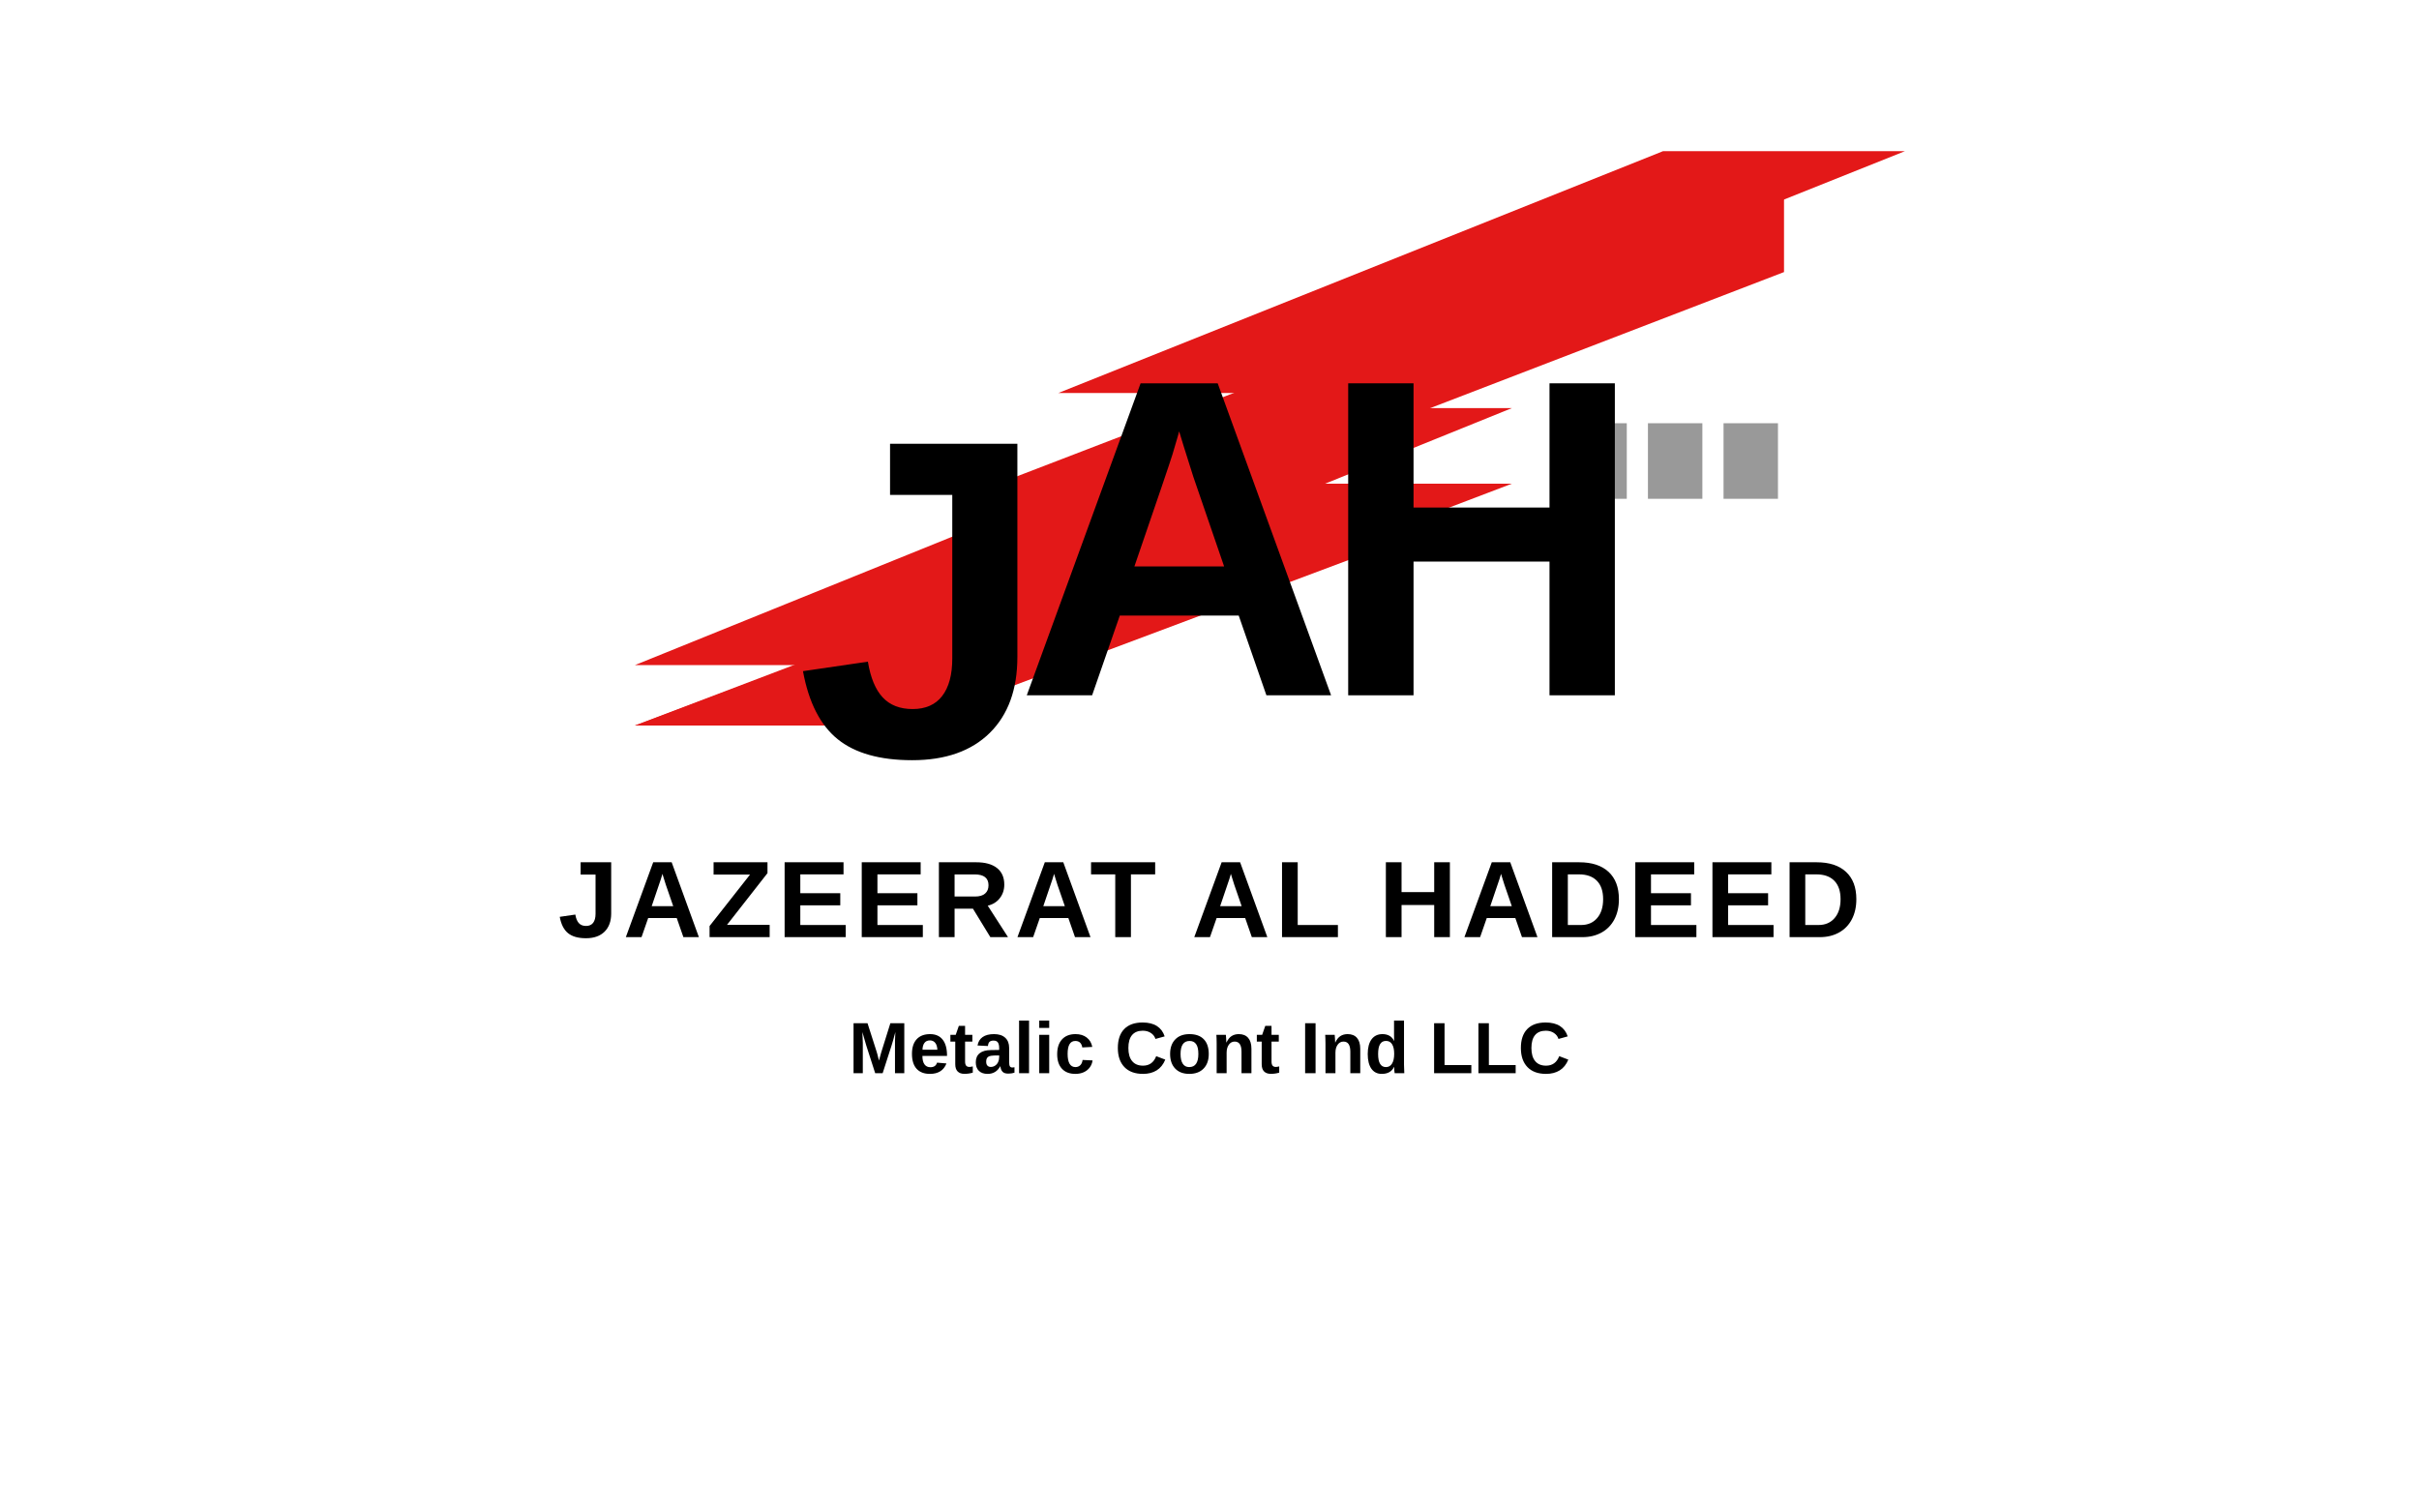
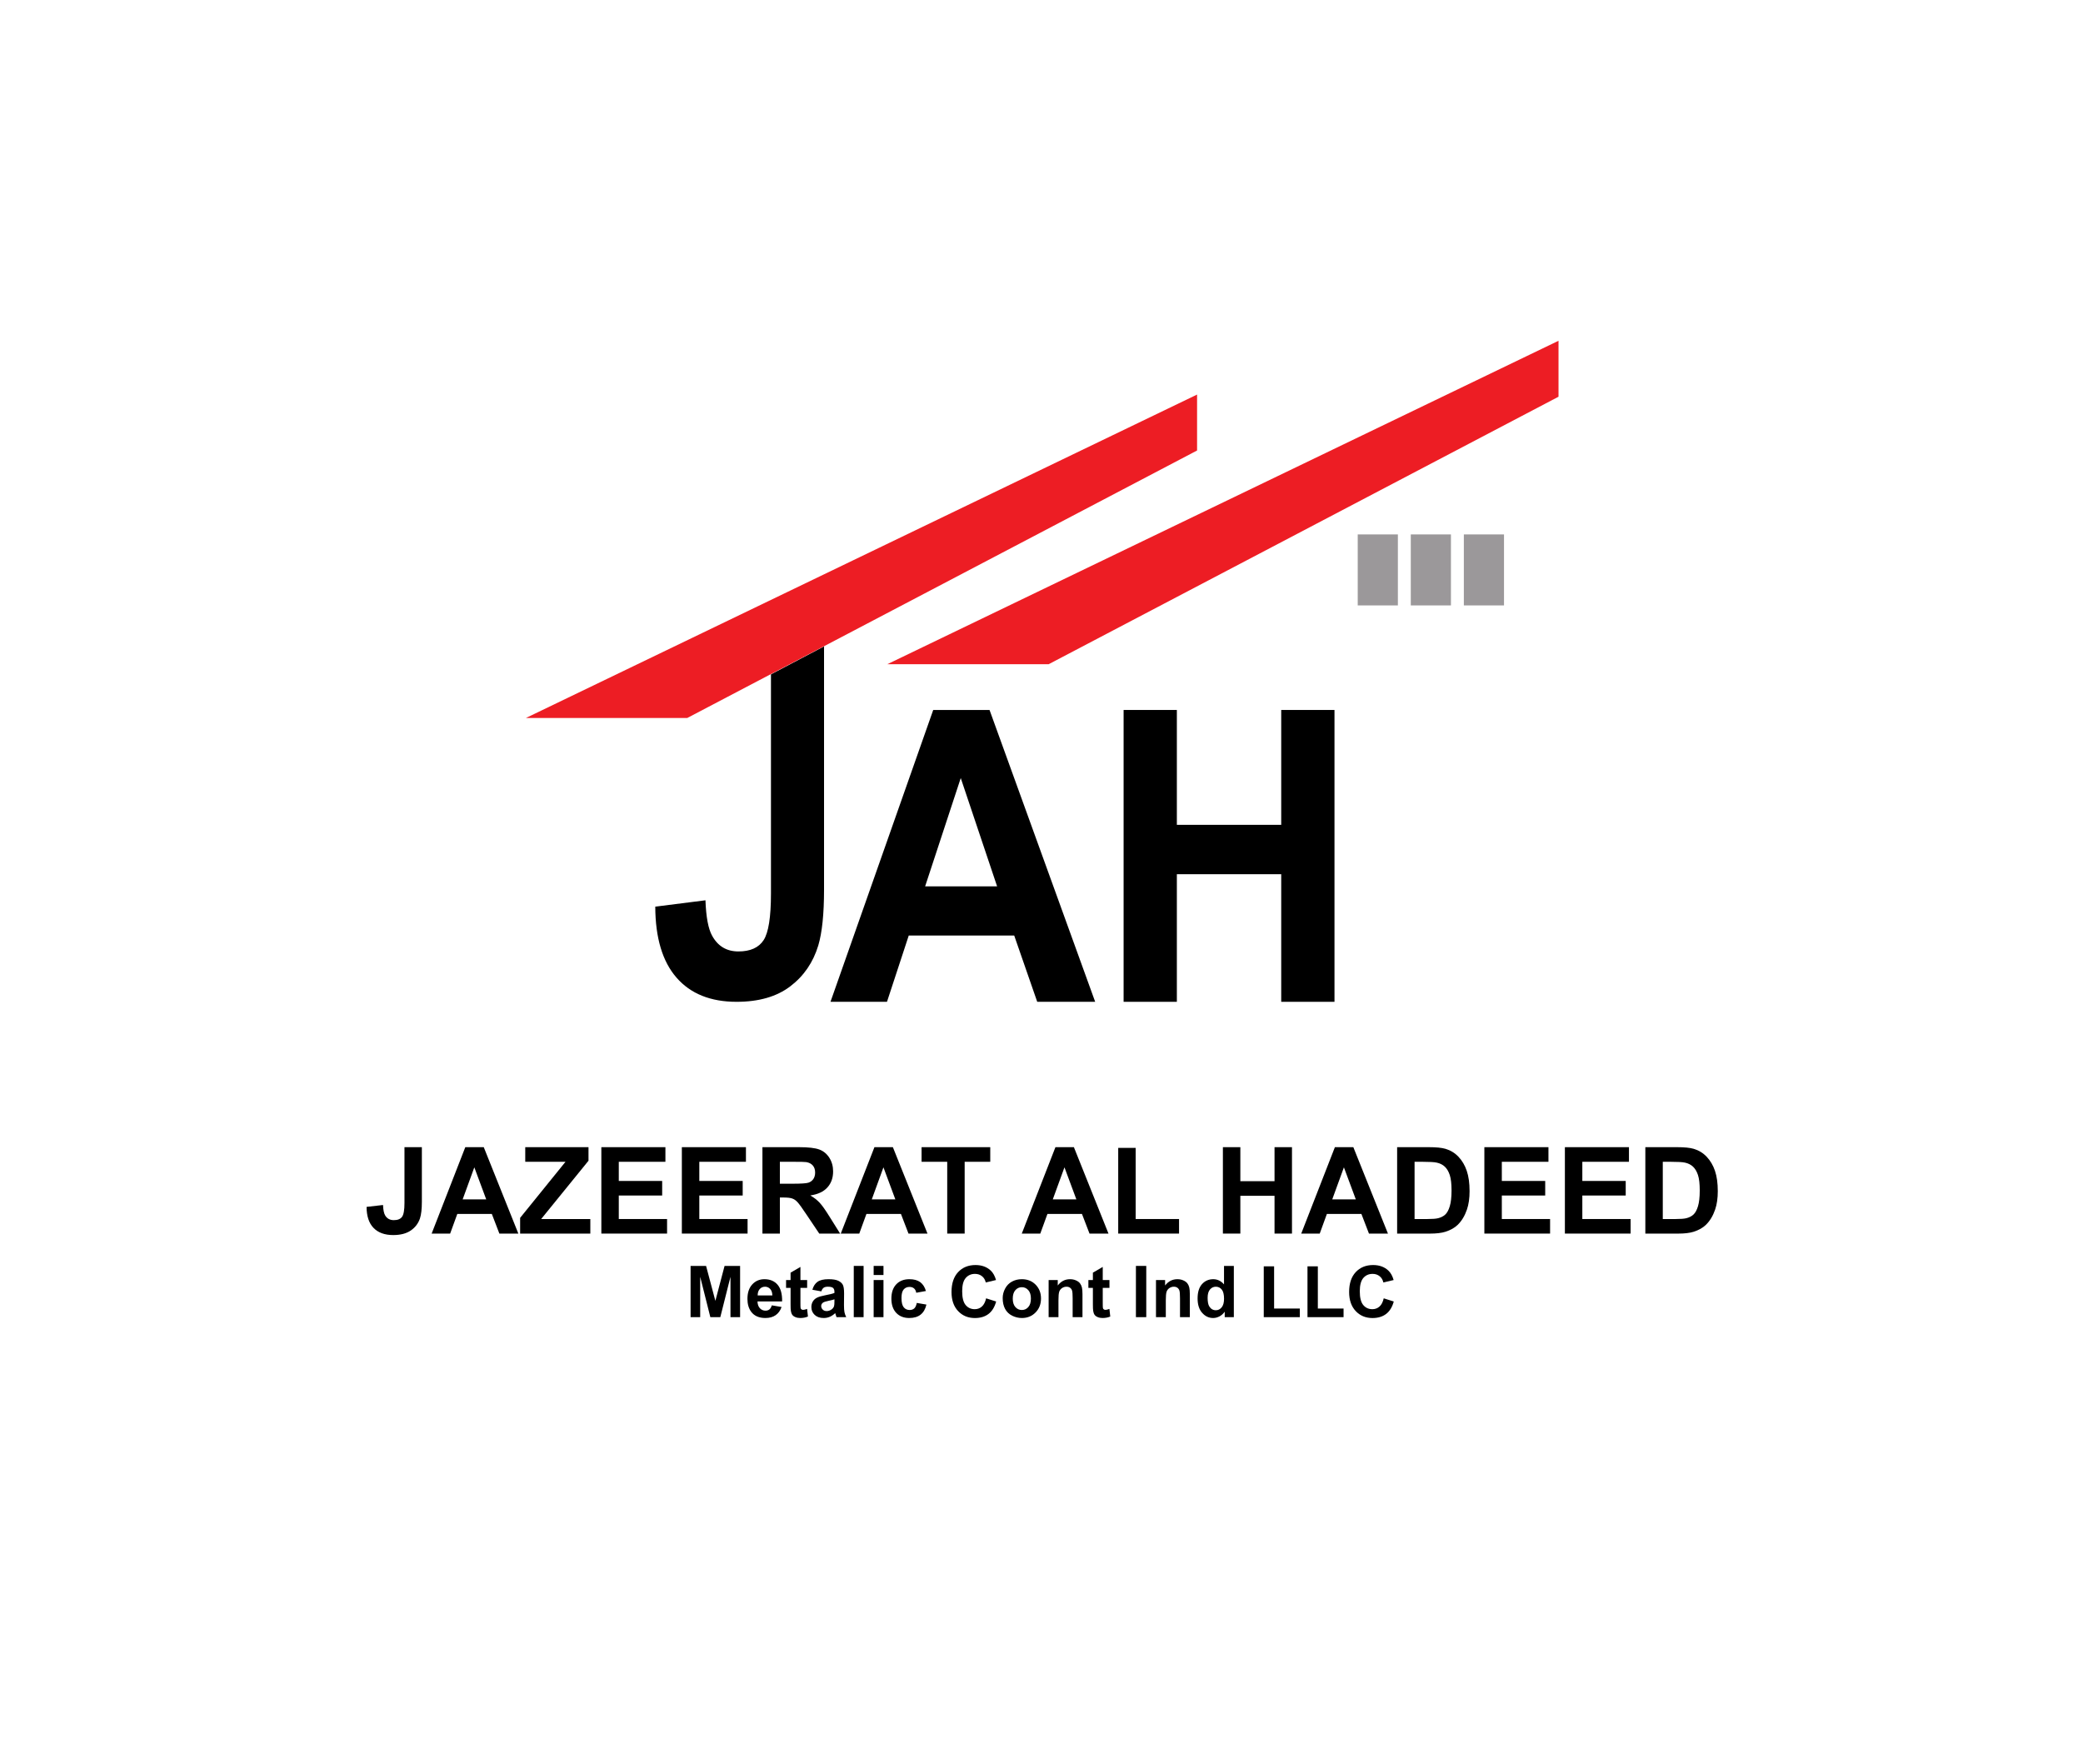
- <svg xmlns="http://www.w3.org/2000/svg" viewBox="0 0 800 500" width="100%" height="100%">
-   <defs>
-     <style>
-       .brand { font-family: 'Arial', 'Helvetica', sans-serif; font-weight: 900; }
-       .sub { font-family: 'Arial', 'Helvetica', sans-serif; font-weight: 800; }
-       .sub2 { font-family: 'Arial', 'Helvetica', sans-serif; font-weight: 700; }
-     </style>
-   </defs>
-   <g transform="translate(0, -20)">
-     <path d="M 330 180 L 590 80 L 590 110 L 330 210 Z" fill="#E31818" />
-     <path d="M 210 260 L 300 260 L 460 200 L 370 200 Z" fill="#E31818" />
-     <path d="M 210 260 L 290 260 L 500 180 L 420 180 Z" fill="#E31818" />
-     <polygon points="350,150 430,150 630,70 550,70" fill="#E31818" />
-     <polygon points="210,240 290,240 500,155 420,155" fill="#E31818" />
-     <rect x="520" y="160" width="18" height="25" fill="#999999" />
-     <rect x="545" y="160" width="18" height="25" fill="#999999" />
-     <rect x="570" y="160" width="18" height="25" fill="#999999" />
-     <text x="305" y="270" class="brand" font-size="150" text-anchor="middle" fill="#000000">J</text>
-     <text x="390" y="250" class="brand" font-size="150" text-anchor="middle" fill="#000000">A</text>
-     <text x="490" y="250" class="brand" font-size="150" text-anchor="middle" fill="#000000">H</text>
-     <text x="400" y="330" class="sub" font-size="36" text-anchor="middle" fill="#000000" letter-spacing="1.5">JAZEERAT AL HADEED</text>
-     <text x="400" y="375" class="sub2" font-size="24" text-anchor="middle" fill="#000000">Metalic Cont Ind LLC</text>
-   </g>
+ <svg xmlns="http://www.w3.org/2000/svg" width="595.276" height="503.872" viewBox="0 0 595.276 503.872">
+   <path fill-rule="nonzero" fill="rgb(0%, 0%, 0%)" fill-opacity="1" d="M 115.59 327.816 L 120.559 327.816 L 120.559 343.449 C 120.559 345.492 120.379 347.062 120.02 348.164 C 119.539 349.602 118.66 350.754 117.395 351.625 C 116.125 352.496 114.449 352.93 112.375 352.93 C 109.938 352.93 108.062 352.25 106.746 350.883 C 105.434 349.52 104.77 347.52 104.758 344.879 L 109.461 344.34 C 109.516 345.754 109.723 346.754 110.082 347.34 C 110.621 348.227 111.441 348.668 112.543 348.668 C 113.652 348.668 114.438 348.352 114.898 347.719 C 115.359 347.082 115.59 345.766 115.59 343.766 Z M 115.59 327.816 " />
+   <path fill-rule="nonzero" fill="rgb(0%, 0%, 0%)" fill-opacity="1" d="M 138.953 342.738 L 135.551 333.578 L 132.215 342.738 Z M 148.133 352.508 L 142.711 352.508 L 140.555 346.902 L 130.684 346.902 L 128.645 352.508 L 123.355 352.508 L 132.973 327.816 L 138.246 327.816 Z M 148.133 352.508 " />
+   <path fill-rule="nonzero" fill="rgb(0%, 0%, 0%)" fill-opacity="1" d="M 148.641 352.508 L 148.641 348.012 L 161.609 331.992 L 150.105 331.992 L 150.105 327.816 L 168.18 327.816 L 168.18 331.691 L 154.652 348.348 L 168.703 348.348 L 168.703 352.508 Z M 148.641 352.508 " />
+   <path fill-rule="nonzero" fill="rgb(0%, 0%, 0%)" fill-opacity="1" d="M 171.852 352.508 L 171.852 327.816 L 190.16 327.816 L 190.16 331.992 L 176.836 331.992 L 176.836 337.469 L 189.234 337.469 L 189.234 341.629 L 176.836 341.629 L 176.836 348.348 L 190.633 348.348 L 190.633 352.508 Z M 171.852 352.508 " />
+   <path fill-rule="nonzero" fill="rgb(0%, 0%, 0%)" fill-opacity="1" d="M 194.859 352.508 L 194.859 327.816 L 213.172 327.816 L 213.172 331.992 L 199.848 331.992 L 199.848 337.469 L 212.246 337.469 L 212.246 341.629 L 199.848 341.629 L 199.848 348.348 L 213.641 348.348 L 213.641 352.508 Z M 194.859 352.508 " />
+   <path fill-rule="nonzero" fill="rgb(0%, 0%, 0%)" fill-opacity="1" d="M 222.871 338.258 L 226.562 338.258 C 228.953 338.258 230.449 338.156 231.043 337.957 C 231.637 337.754 232.105 337.406 232.441 336.91 C 232.777 336.418 232.945 335.801 232.945 335.059 C 232.945 334.227 232.727 333.559 232.281 333.047 C 231.836 332.535 231.211 332.211 230.402 332.078 C 230 332.02 228.785 331.992 226.766 331.992 L 222.871 331.992 Z M 217.887 352.508 L 217.887 327.816 L 228.383 327.816 C 231.02 327.816 232.938 328.039 234.133 328.48 C 235.332 328.926 236.289 329.715 237.008 330.848 C 237.727 331.98 238.086 333.277 238.086 334.738 C 238.086 336.594 237.539 338.121 236.449 339.328 C 235.359 340.535 233.734 341.297 231.566 341.609 C 232.645 342.238 233.535 342.93 234.234 343.684 C 234.938 344.434 235.883 345.773 237.074 347.691 L 240.09 352.508 L 234.125 352.508 L 230.52 347.137 C 229.242 345.215 228.363 344.008 227.895 343.508 C 227.422 343.008 226.922 342.664 226.395 342.48 C 225.867 342.293 225.031 342.199 223.883 342.199 L 222.871 342.199 L 222.871 352.508 Z M 217.887 352.508 " />
+   <path fill-rule="nonzero" fill="rgb(0%, 0%, 0%)" fill-opacity="1" d="M 255.871 342.738 L 252.469 333.578 L 249.137 342.738 Z M 265.055 352.508 L 259.629 352.508 L 257.473 346.902 L 247.602 346.902 L 245.562 352.508 L 240.273 352.508 L 249.895 327.816 L 255.164 327.816 Z M 265.055 352.508 " />
+   <path fill-rule="nonzero" fill="rgb(0%, 0%, 0%)" fill-opacity="1" d="M 270.695 352.508 L 270.695 331.992 L 263.367 331.992 L 263.367 327.816 L 282.992 327.816 L 282.992 331.992 L 275.68 331.992 L 275.68 352.508 Z M 270.695 352.508 " />
+   <path fill-rule="nonzero" fill="rgb(0%, 0%, 0%)" fill-opacity="1" d="M 307.602 342.738 L 304.199 333.578 L 300.863 342.738 Z M 316.781 352.508 L 311.359 352.508 L 309.203 346.902 L 299.332 346.902 L 297.293 352.508 L 292.004 352.508 L 301.621 327.816 L 306.895 327.816 Z M 316.781 352.508 " />
+   <path fill-rule="nonzero" fill="rgb(0%, 0%, 0%)" fill-opacity="1" d="M 319.562 352.508 L 319.562 328.02 L 324.547 328.02 L 324.547 348.348 L 336.945 348.348 L 336.945 352.508 Z M 319.562 352.508 " />
+   <path fill-rule="nonzero" fill="rgb(0%, 0%, 0%)" fill-opacity="1" d="M 349.477 352.508 L 349.477 327.816 L 354.465 327.816 L 354.465 337.535 L 364.234 337.535 L 364.234 327.816 L 369.219 327.816 L 369.219 352.508 L 364.234 352.508 L 364.234 341.711 L 354.465 341.711 L 354.465 352.508 Z M 349.477 352.508 " />
+   <path fill-rule="nonzero" fill="rgb(0%, 0%, 0%)" fill-opacity="1" d="M 387.461 342.738 L 384.059 333.578 L 380.727 342.738 Z M 396.645 352.508 L 391.219 352.508 L 389.062 346.902 L 379.191 346.902 L 377.152 352.508 L 371.863 352.508 L 381.484 327.816 L 386.754 327.816 Z M 396.645 352.508 " />
+   <path fill-rule="nonzero" fill="rgb(0%, 0%, 0%)" fill-opacity="1" d="M 404.254 331.992 L 404.254 348.348 L 407.98 348.348 C 409.371 348.348 410.375 348.27 410.992 348.113 C 411.801 347.91 412.473 347.57 413.008 347.086 C 413.539 346.602 413.977 345.809 414.312 344.703 C 414.648 343.598 414.82 342.09 414.82 340.18 C 414.82 338.27 414.648 336.805 414.312 335.781 C 413.977 334.762 413.504 333.965 412.898 333.391 C 412.289 332.816 411.523 332.43 410.59 332.23 C 409.895 332.07 408.527 331.992 406.496 331.992 Z M 399.27 327.816 L 408.383 327.816 C 410.438 327.816 412.004 327.973 413.082 328.285 C 414.531 328.715 415.773 329.473 416.805 330.562 C 417.84 331.652 418.625 332.984 419.164 334.562 C 419.703 336.141 419.973 338.086 419.973 340.398 C 419.973 342.43 419.719 344.184 419.215 345.652 C 418.598 347.449 417.715 348.906 416.57 350.016 C 415.703 350.859 414.535 351.516 413.066 351.988 C 411.965 352.336 410.492 352.512 408.652 352.512 L 399.27 352.512 Z M 399.27 327.816 " />
+   <path fill-rule="nonzero" fill="rgb(0%, 0%, 0%)" fill-opacity="1" d="M 424.199 352.508 L 424.199 327.816 L 442.512 327.816 L 442.512 331.992 L 429.188 331.992 L 429.188 337.469 L 441.586 337.469 L 441.586 341.629 L 429.188 341.629 L 429.188 348.348 L 442.98 348.348 L 442.98 352.508 Z M 424.199 352.508 " />
+   <path fill-rule="nonzero" fill="rgb(0%, 0%, 0%)" fill-opacity="1" d="M 447.211 352.508 L 447.211 327.816 L 465.52 327.816 L 465.52 331.992 L 452.195 331.992 L 452.195 337.469 L 464.594 337.469 L 464.594 341.629 L 452.195 341.629 L 452.195 348.348 L 465.992 348.348 L 465.992 352.508 Z M 447.211 352.508 " />
+   <path fill-rule="nonzero" fill="rgb(0%, 0%, 0%)" fill-opacity="1" d="M 475.188 331.992 L 475.188 348.348 L 478.91 348.348 C 480.305 348.348 481.309 348.27 481.926 348.113 C 482.734 347.91 483.406 347.57 483.938 347.086 C 484.473 346.602 484.91 345.809 485.246 344.703 C 485.582 343.598 485.75 342.09 485.75 340.18 C 485.75 338.27 485.582 336.805 485.246 335.781 C 484.91 334.762 484.438 333.965 483.832 333.391 C 483.223 332.816 482.453 332.43 481.523 332.23 C 480.828 332.07 479.461 331.992 477.43 331.992 Z M 470.203 327.816 L 479.316 327.816 C 481.371 327.816 482.938 327.973 484.016 328.285 C 485.465 328.715 486.707 329.473 487.738 330.562 C 488.77 331.652 489.559 332.984 490.098 334.562 C 490.637 336.141 490.906 338.086 490.906 340.398 C 490.906 342.43 490.652 344.184 490.145 345.652 C 489.531 347.449 488.648 348.906 487.5 350.016 C 486.637 350.859 485.469 351.516 484 351.988 C 482.898 352.336 481.426 352.512 479.586 352.512 L 470.203 352.512 Z M 470.203 327.816 " />
+   <path fill-rule="nonzero" fill="rgb(0%, 0%, 0%)" fill-opacity="1" d="M 197.355 376.391 L 197.355 361.746 L 201.781 361.746 L 204.438 371.734 L 207.066 361.746 L 211.504 361.746 L 211.504 376.391 L 208.754 376.391 L 208.754 364.863 L 205.848 376.391 L 203 376.391 L 200.102 364.863 L 200.102 376.391 Z M 197.355 376.391 " />
+   <path fill-rule="nonzero" fill="rgb(0%, 0%, 0%)" fill-opacity="1" d="M 220.723 370.18 C 220.703 369.367 220.492 368.746 220.094 368.324 C 219.695 367.902 219.207 367.691 218.637 367.691 C 218.02 367.691 217.516 367.914 217.113 368.359 C 216.719 368.805 216.52 369.41 216.527 370.18 Z M 220.562 373.016 L 223.359 373.484 C 223 374.512 222.434 375.289 221.656 375.828 C 220.883 376.363 219.91 376.633 218.742 376.633 C 216.898 376.633 215.535 376.027 214.648 374.824 C 213.949 373.859 213.602 372.641 213.602 371.168 C 213.602 369.41 214.059 368.031 214.977 367.035 C 215.898 366.039 217.059 365.543 218.465 365.543 C 220.043 365.543 221.289 366.062 222.199 367.105 C 223.113 368.148 223.551 369.746 223.512 371.895 L 216.477 371.895 C 216.496 372.73 216.723 373.375 217.156 373.84 C 217.59 374.301 218.129 374.535 218.773 374.535 C 219.215 374.535 219.586 374.414 219.883 374.176 C 220.184 373.934 220.41 373.547 220.562 373.016 " />
+   <path fill-rule="nonzero" fill="rgb(0%, 0%, 0%)" fill-opacity="1" d="M 230.664 365.781 L 230.664 368.02 L 228.746 368.02 L 228.746 372.297 C 228.746 373.16 228.762 373.668 228.801 373.809 C 228.836 373.953 228.918 374.07 229.051 374.164 C 229.18 374.258 229.336 374.305 229.523 374.305 C 229.785 374.305 230.16 374.215 230.652 374.035 L 230.895 376.211 C 230.238 376.492 229.5 376.633 228.676 376.633 C 228.168 376.633 227.715 376.547 227.305 376.375 C 226.898 376.207 226.602 375.988 226.414 375.719 C 226.223 375.449 226.09 375.082 226.016 374.625 C 225.957 374.297 225.93 373.637 225.93 372.645 L 225.93 368.02 L 224.641 368.02 L 224.641 365.781 L 225.93 365.781 L 225.93 363.676 L 228.746 362.035 L 228.746 365.781 Z M 230.664 365.781 " />
+   <path fill-rule="nonzero" fill="rgb(0%, 0%, 0%)" fill-opacity="1" d="M 238.465 371.297 C 238.105 371.418 237.535 371.562 236.758 371.727 C 235.977 371.895 235.469 372.055 235.227 372.215 C 234.863 372.477 234.68 372.805 234.68 373.203 C 234.68 373.598 234.824 373.938 235.117 374.223 C 235.41 374.512 235.785 374.652 236.238 374.652 C 236.742 374.652 237.227 374.488 237.688 374.152 C 238.023 373.902 238.25 373.59 238.355 373.227 C 238.43 372.984 238.465 372.531 238.465 371.855 Z M 234.711 369.02 L 232.16 368.559 C 232.449 367.535 232.941 366.773 233.641 366.281 C 234.34 365.789 235.379 365.543 236.758 365.543 C 238.008 365.543 238.941 365.691 239.555 365.988 C 240.168 366.281 240.598 366.66 240.848 367.117 C 241.098 367.574 241.223 368.41 241.223 369.629 L 241.191 372.906 C 241.191 373.836 241.238 374.527 241.328 374.969 C 241.418 375.41 241.586 375.887 241.832 376.391 L 239.055 376.391 C 238.98 376.207 238.891 375.93 238.785 375.562 C 238.738 375.395 238.707 375.285 238.684 375.234 C 238.207 375.699 237.691 376.047 237.145 376.281 C 236.602 376.516 236.016 376.633 235.398 376.633 C 234.305 376.633 233.445 376.336 232.816 375.742 C 232.188 375.148 231.871 374.402 231.871 373.496 C 231.871 372.895 232.016 372.359 232.301 371.891 C 232.59 371.422 232.988 371.062 233.504 370.812 C 234.02 370.562 234.766 370.344 235.738 370.156 C 237.051 369.91 237.961 369.684 238.465 369.469 L 238.465 369.188 C 238.465 368.648 238.332 368.266 238.066 368.035 C 237.801 367.805 237.297 367.691 236.559 367.691 C 236.059 367.691 235.668 367.789 235.387 367.984 C 235.109 368.184 234.883 368.527 234.711 369.02 " />
+   <path fill-rule="nonzero" fill="rgb(0%, 0%, 0%)" fill-opacity="1" d="M 243.988 361.746 L 246.797 361.746 L 246.797 376.391 L 243.988 376.391 Z M 243.988 361.746 " />
+   <path fill-rule="nonzero" fill="rgb(0%, 0%, 0%)" fill-opacity="1" d="M 249.672 365.781 L 252.48 365.781 L 252.48 376.391 L 249.672 376.391 Z M 249.672 361.746 L 252.48 361.746 L 252.48 364.344 L 249.672 364.344 Z M 249.672 361.746 " />
+   <path fill-rule="nonzero" fill="rgb(0%, 0%, 0%)" fill-opacity="1" d="M 264.609 368.918 L 261.844 369.418 C 261.75 368.867 261.535 368.449 261.207 368.172 C 260.879 367.891 260.449 367.75 259.926 367.75 C 259.223 367.75 258.668 367.992 258.25 368.477 C 257.836 368.957 257.625 369.766 257.625 370.898 C 257.625 372.156 257.836 373.047 258.262 373.566 C 258.684 374.086 259.25 374.344 259.965 374.344 C 260.496 374.344 260.934 374.191 261.273 373.891 C 261.613 373.586 261.852 373.066 261.992 372.324 L 264.75 372.797 C 264.461 374.062 263.914 375.016 263.102 375.66 C 262.289 376.309 261.199 376.633 259.836 376.633 C 258.281 376.633 257.047 376.141 256.121 375.164 C 255.199 374.184 254.738 372.828 254.738 371.098 C 254.738 369.344 255.203 367.98 256.129 367.008 C 257.055 366.031 258.305 365.543 259.883 365.543 C 261.176 365.543 262.203 365.82 262.965 366.375 C 263.727 366.934 264.277 367.781 264.609 368.918 " />
+   <path fill-rule="nonzero" fill="rgb(0%, 0%, 0%)" fill-opacity="1" d="M 281.812 371.008 L 284.68 371.918 C 284.242 373.516 283.508 374.703 282.488 375.477 C 281.465 376.254 280.168 376.641 278.594 376.641 C 276.652 376.641 275.051 375.977 273.801 374.648 C 272.547 373.32 271.922 371.504 271.922 369.199 C 271.922 366.762 272.551 364.867 273.809 363.52 C 275.07 362.172 276.723 361.496 278.773 361.496 C 280.566 361.496 282.023 362.027 283.141 363.086 C 283.805 363.711 284.305 364.609 284.641 365.781 L 281.711 366.48 C 281.539 365.723 281.18 365.121 280.629 364.684 C 280.078 364.242 279.41 364.023 278.625 364.023 C 277.539 364.023 276.66 364.414 275.984 365.191 C 275.305 365.973 274.969 367.234 274.969 368.98 C 274.969 370.832 275.301 372.148 275.969 372.934 C 276.633 373.723 277.5 374.113 278.566 374.113 C 279.352 374.113 280.027 373.863 280.594 373.363 C 281.16 372.863 281.566 372.078 281.812 371.008 " />
+   <path fill-rule="nonzero" fill="rgb(0%, 0%, 0%)" fill-opacity="1" d="M 289.426 371.086 C 289.426 372.141 289.676 372.945 290.176 373.504 C 290.672 374.066 291.289 374.344 292.023 374.344 C 292.754 374.344 293.371 374.066 293.863 373.504 C 294.363 372.945 294.609 372.133 294.609 371.066 C 294.609 370.027 294.363 369.23 293.863 368.668 C 293.371 368.109 292.754 367.828 292.023 367.828 C 291.289 367.828 290.672 368.109 290.176 368.668 C 289.676 369.23 289.426 370.035 289.426 371.086 M 286.547 370.938 C 286.547 370.004 286.777 369.102 287.238 368.23 C 287.695 367.355 288.348 366.691 289.191 366.23 C 290.031 365.773 290.973 365.543 292.012 365.543 C 293.617 365.543 294.934 366.062 295.957 367.105 C 296.984 368.148 297.496 369.465 297.496 371.059 C 297.496 372.66 296.98 373.992 295.941 375.047 C 294.906 376.105 293.605 376.633 292.031 376.633 C 291.059 376.633 290.133 376.41 289.25 375.973 C 288.367 375.531 287.695 374.887 287.238 374.039 C 286.777 373.191 286.547 372.156 286.547 370.938 " />
+   <path fill-rule="nonzero" fill="rgb(0%, 0%, 0%)" fill-opacity="1" d="M 309.348 376.391 L 306.539 376.391 L 306.539 370.977 C 306.539 369.832 306.48 369.09 306.359 368.754 C 306.238 368.418 306.043 368.156 305.773 367.969 C 305.504 367.785 305.18 367.691 304.801 367.691 C 304.312 367.691 303.875 367.824 303.492 368.09 C 303.105 368.355 302.84 368.707 302.695 369.148 C 302.555 369.59 302.484 370.402 302.484 371.586 L 302.484 376.391 L 299.676 376.391 L 299.676 365.781 L 302.281 365.781 L 302.281 367.34 C 303.207 366.141 304.375 365.543 305.777 365.543 C 306.398 365.543 306.965 365.652 307.477 365.879 C 307.988 366.102 308.379 366.387 308.641 366.73 C 308.902 367.078 309.086 367.473 309.191 367.91 C 309.293 368.352 309.348 368.98 309.348 369.797 Z M 309.348 376.391 " />
+   <path fill-rule="nonzero" fill="rgb(0%, 0%, 0%)" fill-opacity="1" d="M 317.059 365.781 L 317.059 368.02 L 315.141 368.02 L 315.141 372.297 C 315.141 373.16 315.156 373.668 315.195 373.809 C 315.23 373.953 315.316 374.07 315.445 374.164 C 315.574 374.258 315.73 374.305 315.918 374.305 C 316.18 374.305 316.555 374.215 317.047 374.035 L 317.289 376.211 C 316.637 376.492 315.895 376.633 315.07 376.633 C 314.562 376.633 314.105 376.547 313.703 376.375 C 313.297 376.207 312.996 375.988 312.809 375.719 C 312.617 375.449 312.484 375.082 312.414 374.625 C 312.352 374.297 312.324 373.637 312.324 372.645 L 312.324 368.02 L 311.035 368.02 L 311.035 365.781 L 312.324 365.781 L 312.324 363.676 L 315.141 362.035 L 315.141 365.781 Z M 317.059 365.781 " />
+   <path fill-rule="nonzero" fill="rgb(0%, 0%, 0%)" fill-opacity="1" d="M 324.621 361.746 L 327.578 361.746 L 327.578 376.391 L 324.621 376.391 Z M 324.621 361.746 " />
+   <path fill-rule="nonzero" fill="rgb(0%, 0%, 0%)" fill-opacity="1" d="M 340.027 376.391 L 337.219 376.391 L 337.219 370.977 C 337.219 369.832 337.16 369.09 337.039 368.754 C 336.918 368.418 336.723 368.156 336.453 367.969 C 336.184 367.785 335.859 367.691 335.48 367.691 C 334.992 367.691 334.559 367.824 334.172 368.09 C 333.785 368.355 333.52 368.707 333.379 369.148 C 333.234 369.59 333.164 370.402 333.164 371.586 L 333.164 376.391 L 330.355 376.391 L 330.355 365.781 L 332.961 365.781 L 332.961 367.34 C 333.887 366.141 335.055 365.543 336.461 365.543 C 337.078 365.543 337.645 365.652 338.156 365.879 C 338.672 366.102 339.059 366.387 339.324 366.73 C 339.586 367.078 339.766 367.473 339.871 367.91 C 339.973 368.352 340.027 368.98 340.027 369.797 Z M 340.027 376.391 " />
+   <path fill-rule="nonzero" fill="rgb(0%, 0%, 0%)" fill-opacity="1" d="M 345.113 370.855 C 345.113 371.988 345.27 372.809 345.582 373.312 C 346.035 374.047 346.664 374.414 347.48 374.414 C 348.125 374.414 348.672 374.141 349.129 373.59 C 349.578 373.039 349.805 372.219 349.805 371.129 C 349.805 369.906 349.586 369.031 349.148 368.496 C 348.707 367.957 348.145 367.691 347.457 367.691 C 346.793 367.691 346.234 367.957 345.785 368.484 C 345.336 369.016 345.113 369.805 345.113 370.855 M 352.605 376.391 L 349.996 376.391 L 349.996 374.832 C 349.562 375.441 349.051 375.891 348.461 376.188 C 347.871 376.484 347.281 376.633 346.68 376.633 C 345.461 376.633 344.418 376.141 343.547 375.156 C 342.676 374.176 342.246 372.805 342.246 371.047 C 342.246 369.25 342.668 367.883 343.512 366.945 C 344.359 366.012 345.426 365.543 346.719 365.543 C 347.906 365.543 348.93 366.035 349.797 367.02 L 349.797 361.746 L 352.605 361.746 Z M 352.605 376.391 " />
+   <path fill-rule="nonzero" fill="rgb(0%, 0%, 0%)" fill-opacity="1" d="M 361.156 376.391 L 361.156 361.867 L 364.113 361.867 L 364.113 373.926 L 371.465 373.926 L 371.465 376.391 Z M 361.156 376.391 " />
+   <path fill-rule="nonzero" fill="rgb(0%, 0%, 0%)" fill-opacity="1" d="M 373.652 376.391 L 373.652 361.867 L 376.609 361.867 L 376.609 373.926 L 383.961 373.926 L 383.961 376.391 Z M 373.652 376.391 " />
+   <path fill-rule="nonzero" fill="rgb(0%, 0%, 0%)" fill-opacity="1" d="M 395.441 371.008 L 398.309 371.918 C 397.871 373.516 397.137 374.703 396.117 375.477 C 395.094 376.254 393.797 376.641 392.223 376.641 C 390.281 376.641 388.68 375.977 387.43 374.648 C 386.176 373.32 385.551 371.504 385.551 369.199 C 385.551 366.762 386.18 364.867 387.438 363.52 C 388.699 362.172 390.352 361.496 392.402 361.496 C 394.195 361.496 395.652 362.027 396.77 363.086 C 397.438 363.711 397.938 364.609 398.27 365.781 L 395.34 366.48 C 395.168 365.723 394.809 365.121 394.258 364.684 C 393.707 364.242 393.039 364.023 392.254 364.023 C 391.168 364.023 390.289 364.414 389.613 365.191 C 388.938 365.973 388.598 367.234 388.598 368.98 C 388.598 370.832 388.93 372.148 389.598 372.934 C 390.262 373.723 391.129 374.113 392.195 374.113 C 392.98 374.113 393.656 373.863 394.223 373.363 C 394.789 372.863 395.195 372.078 395.441 371.008 " />
+   <path fill-rule="nonzero" fill="rgb(0%, 0%, 0%)" fill-opacity="1" d="M 220.324 192.707 L 235.492 184.719 L 235.492 254.246 C 235.492 261.152 234.945 266.461 233.848 270.176 C 232.375 275.031 229.699 278.93 225.824 281.867 C 221.953 284.809 216.844 286.277 210.504 286.277 C 203.062 286.277 197.34 283.973 193.328 279.363 C 189.316 274.758 187.293 267.996 187.262 259.086 L 201.605 257.266 C 201.777 262.043 202.41 265.418 203.508 267.391 C 205.156 270.387 207.656 271.883 211.016 271.883 C 214.41 271.883 216.809 270.812 218.215 268.668 C 219.621 266.527 220.324 262.078 220.324 255.328 Z M 220.324 192.707 " />
+   <path fill-rule="nonzero" fill="rgb(0%, 0%, 0%)" fill-opacity="1" d="M 284.949 253.281 L 274.562 222.336 L 264.383 253.281 Z M 312.977 286.277 L 296.418 286.277 L 289.836 267.332 L 259.703 267.332 L 253.48 286.277 L 237.336 286.277 L 266.695 202.879 L 282.789 202.879 Z M 312.977 286.277 " />
+   <path fill-rule="nonzero" fill="rgb(0%, 0%, 0%)" fill-opacity="1" d="M 321.102 286.277 L 321.102 202.879 L 336.32 202.879 L 336.32 235.703 L 366.145 235.703 L 366.145 202.879 L 381.367 202.879 L 381.367 286.277 L 366.145 286.277 L 366.145 249.812 L 336.32 249.812 L 336.32 286.277 Z M 321.102 286.277 " />
+   <path fill-rule="nonzero" fill="rgb(92.941%, 11.372%, 14.117%)" fill-opacity="1" d="M 150.273 205.18 L 196.387 205.18 L 342.098 128.734 L 342.098 112.75 Z M 150.273 205.18 " />
+   <path fill-rule="nonzero" fill="rgb(92.941%, 11.372%, 14.117%)" fill-opacity="1" d="M 253.566 189.809 L 299.676 189.809 L 445.391 113.367 L 445.391 97.379 Z M 253.566 189.809 " />
+   <path fill-rule="nonzero" fill="rgb(60.785%, 59.608%, 60.393%)" fill-opacity="1" d="M 399.484 173.004 L 388.008 173.004 L 388.008 152.715 L 399.484 152.715 Z M 399.484 173.004 " />
+   <path fill-rule="nonzero" fill="rgb(60.785%, 59.608%, 60.393%)" fill-opacity="1" d="M 414.648 173.004 L 403.172 173.004 L 403.172 152.715 L 414.648 152.715 Z M 414.648 173.004 " />
+   <path fill-rule="nonzero" fill="rgb(60.785%, 59.608%, 60.393%)" fill-opacity="1" d="M 429.812 173.004 L 418.336 173.004 L 418.336 152.715 L 429.812 152.715 Z M 429.812 173.004 " />
</svg>
